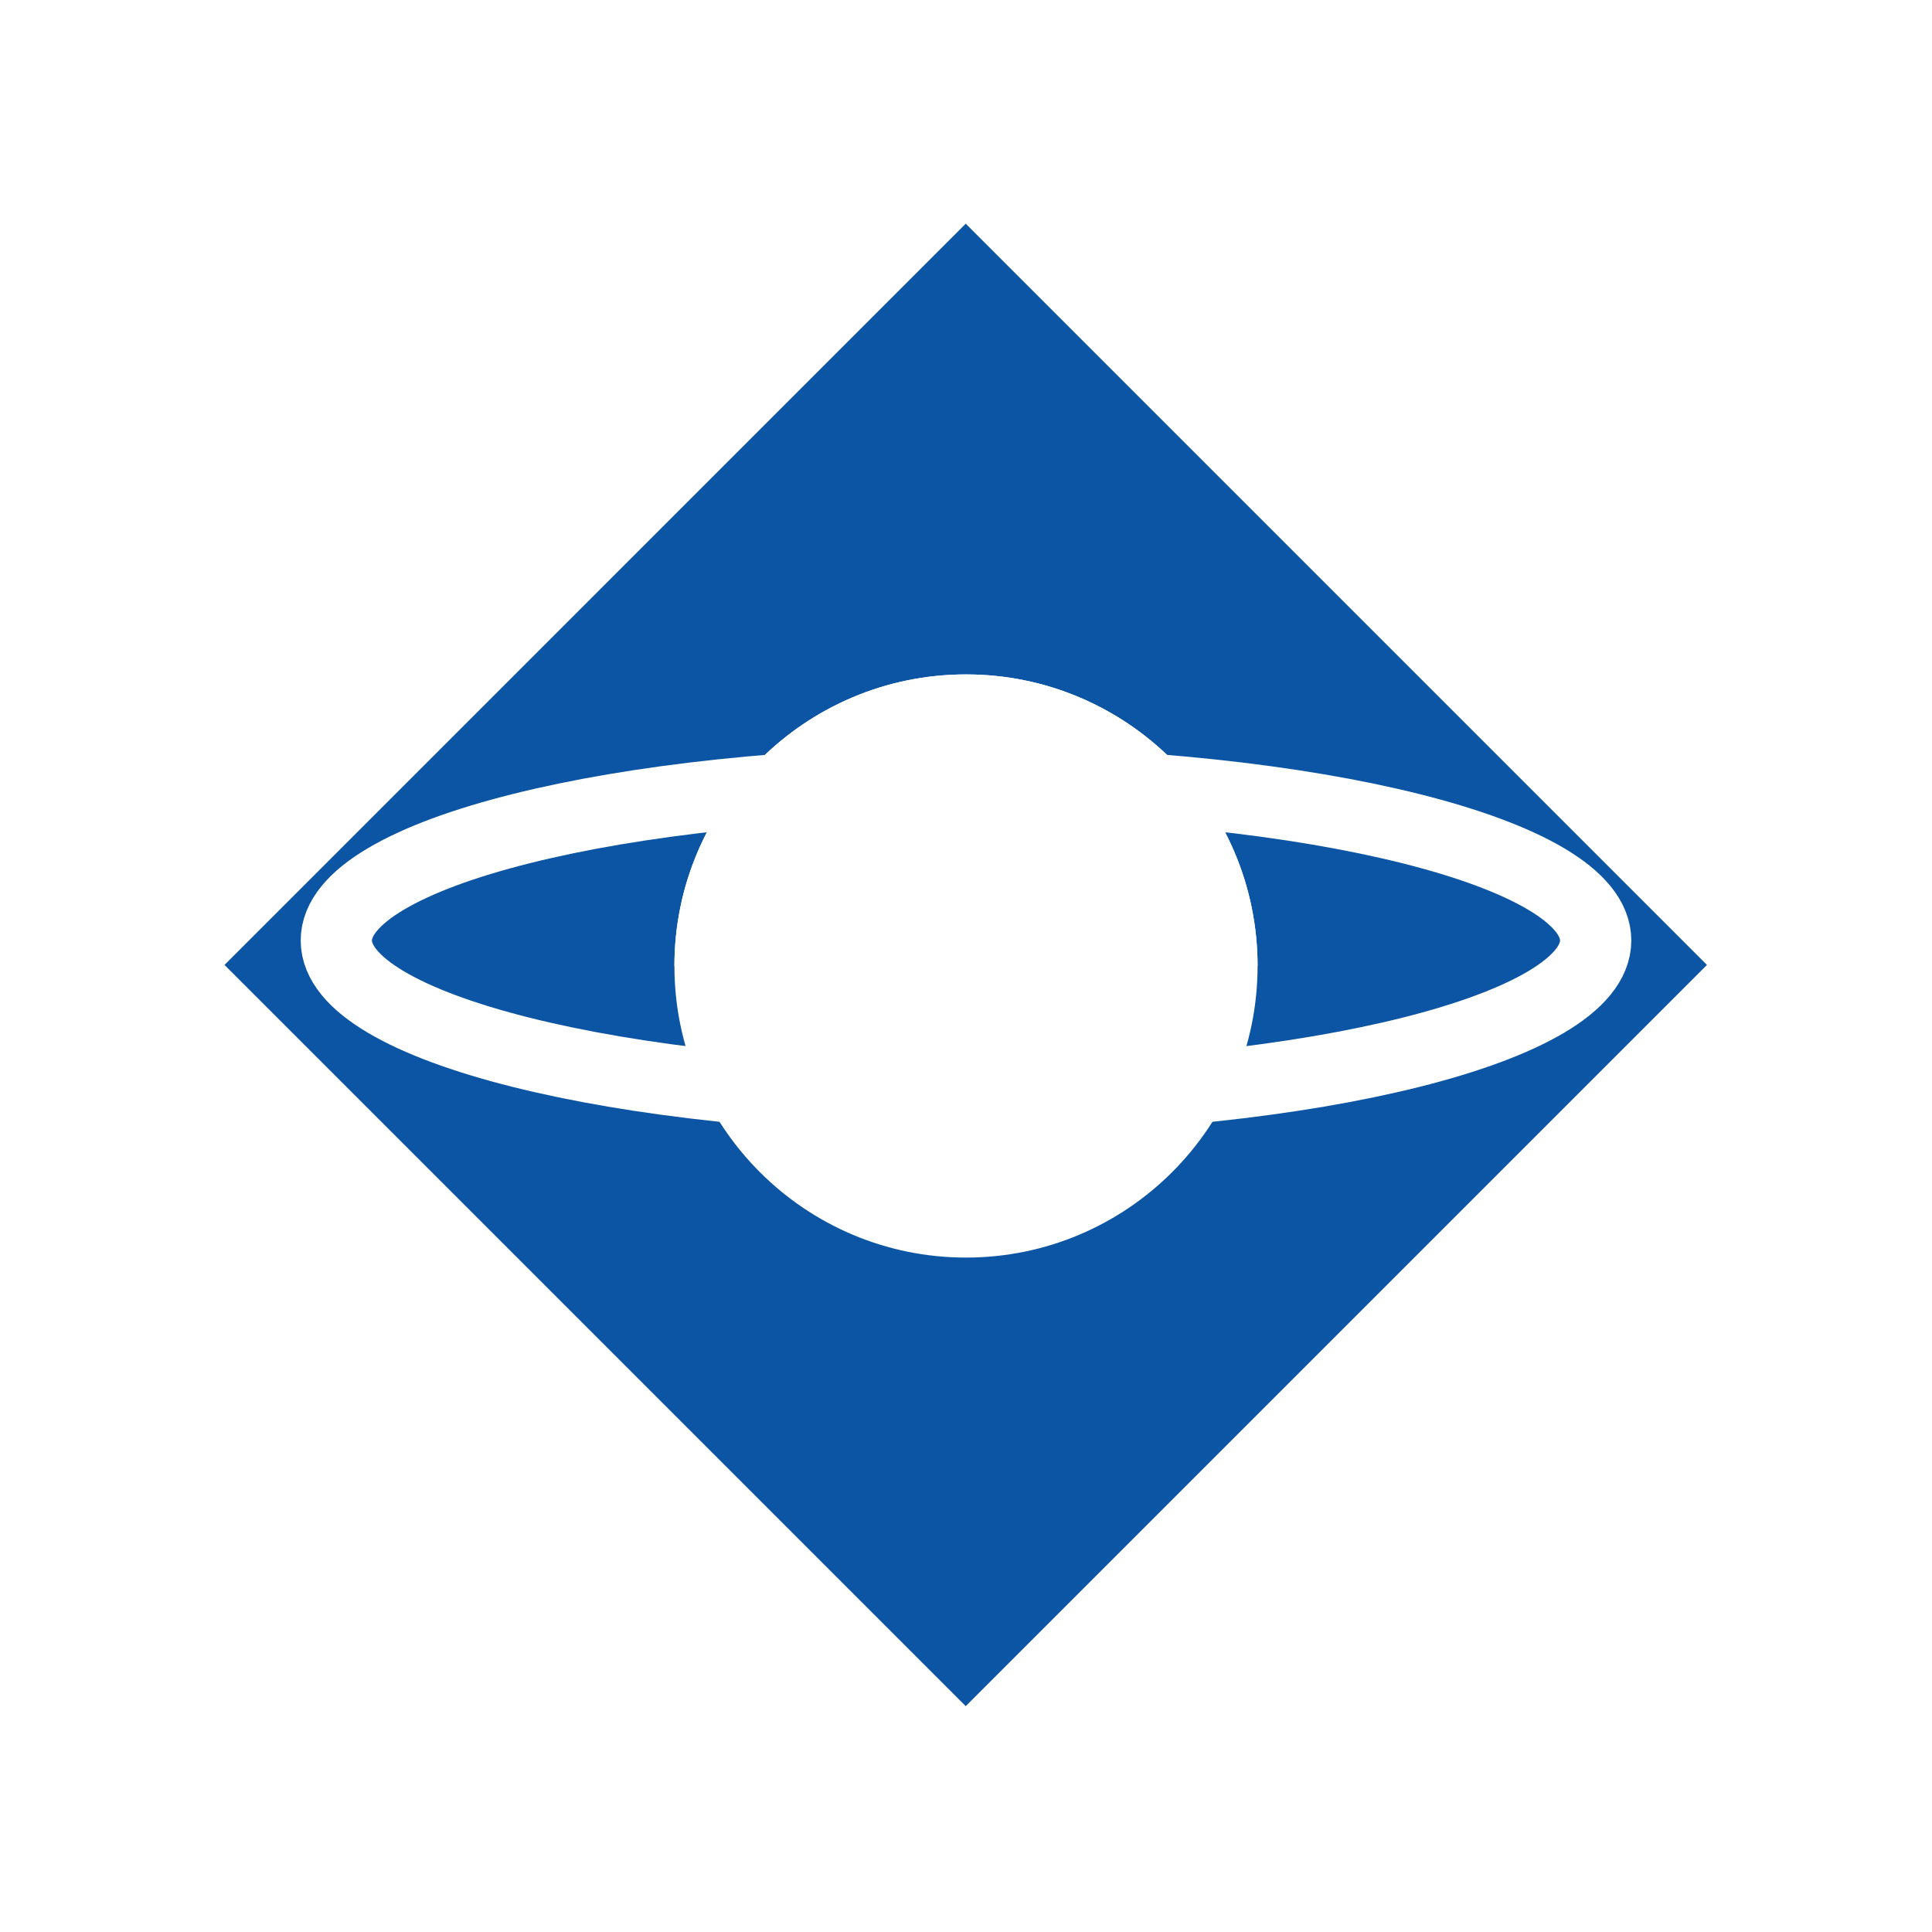
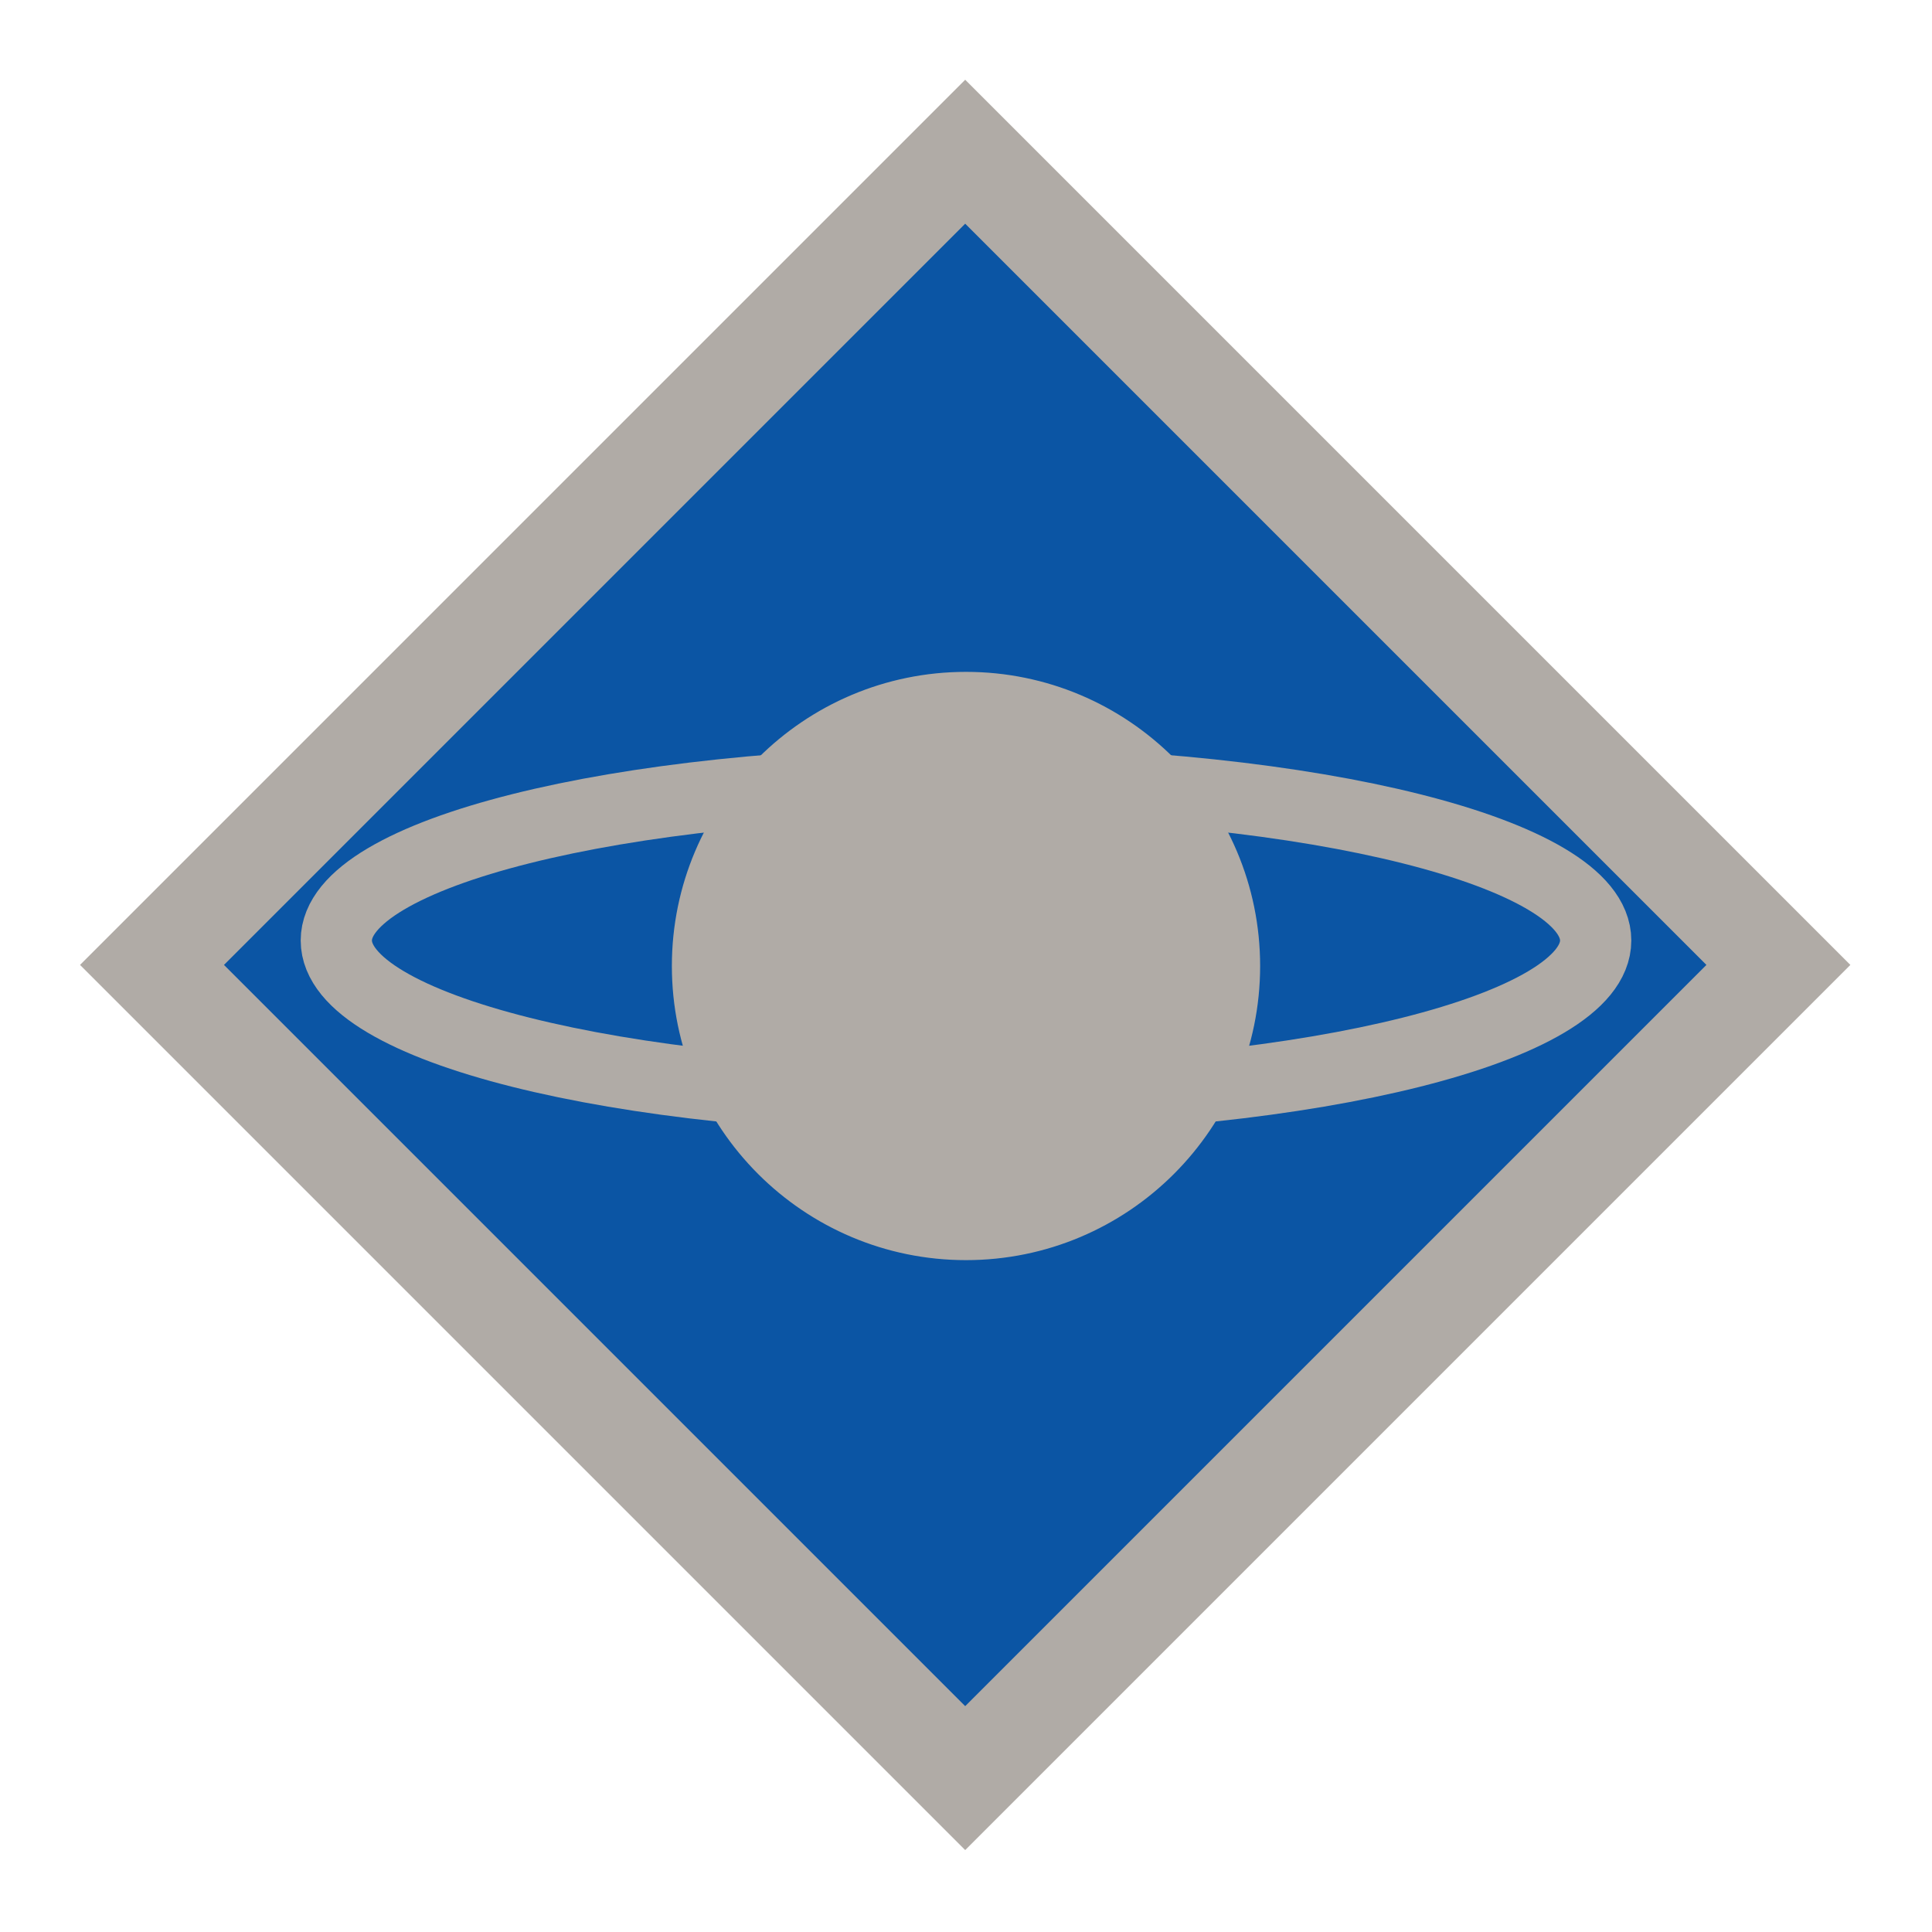
- <svg xmlns="http://www.w3.org/2000/svg" style="isolation:isolate" viewBox="1062.194 551.435 379.612 379.612" width="379.612" height="379.612">
-   <g id="planet">
-     <rect x="1139" y="628.241" width="226" height="226" transform="matrix(0.707,0.707,-0.707,0.707,890.839,-668.193)" fill="rgb(11,85,164)" vector-effect="non-scaling-stroke" stroke-width="20" stroke="rgb(255,255,255)" stroke-linejoin="miter" stroke-linecap="square" stroke-miterlimit="3" />
-     <path d=" M 1194.708 741.241 C 1194.708 709.62 1220.379 683.948 1252 683.948 C 1283.621 683.948 1309.292 709.62 1309.292 741.241 C 1309.292 772.861 1283.621 798.533 1252 798.533 C 1220.379 798.533 1194.708 772.861 1194.708 741.241 Z " fill="rgb(255,255,255)" />
-     <path d=" M 1128.276 736.227 C 1128.276 719.085 1183.715 705.168 1252 705.168 C 1320.285 705.168 1375.724 719.085 1375.724 736.227 C 1375.724 753.37 1320.285 767.287 1252 767.287 C 1183.715 767.287 1128.276 753.37 1128.276 736.227 Z " fill="none" vector-effect="non-scaling-stroke" stroke-width="14" stroke="rgb(255,255,255)" stroke-linejoin="miter" stroke-linecap="square" stroke-miterlimit="3" />
-     <path d=" M 1309.292 741.241 C 1309.292 709.62 1283.621 683.948 1252 683.948 C 1220.379 683.948 1194.708 709.62 1194.708 741.241 L 1309.292 741.241 Z " fill="rgb(255,255,255)" />
+ <svg xmlns="http://www.w3.org/2000/svg" style="isolation:isolate" viewBox="1092.769 58 265.731 265.731" width="265.731" height="265.731">
+   <g id="planet_blue">
+     <rect x="1146.534" y="111.765" width="158.202" height="158.202" transform="matrix(0.707,0.707,-0.707,0.707,493.942,-810.751)" fill="rgb(11,85,164)" vector-effect="non-scaling-stroke" stroke-width="14" stroke="rgb(176,171,166)" stroke-linejoin="miter" stroke-linecap="square" stroke-miterlimit="3" />
+     <path d=" M 1185.529 190.865 C 1185.529 168.731 1203.5 150.76 1225.635 150.76 C 1247.769 150.76 1265.74 168.731 1265.74 190.865 C 1265.74 213 1247.769 230.971 1225.635 230.971 C 1203.5 230.971 1185.529 213 1185.529 190.865 Z " fill="rgb(176,171,166)" vector-effect="non-scaling-stroke" stroke-width="0.7" stroke="rgb(176,171,166)" stroke-linejoin="miter" stroke-linecap="square" stroke-miterlimit="3" />
+     <path d=" M 1139.027 187.356 C 1139.027 175.356 1177.834 165.614 1225.635 165.614 C 1273.435 165.614 1312.242 175.356 1312.242 187.356 C 1312.242 199.356 1273.435 209.098 1225.635 209.098 C 1177.834 209.098 1139.027 199.356 1139.027 187.356 Z " fill="none" vector-effect="non-scaling-stroke" stroke-width="9.8" stroke="rgb(176,171,166)" stroke-linejoin="miter" stroke-linecap="square" stroke-miterlimit="3" />
+     <path d=" M 1265.74 190.865 C 1265.74 168.731 1247.769 150.76 1225.635 150.76 C 1203.5 150.76 1185.529 168.731 1185.529 190.865 L 1265.74 190.865 Z " fill="rgb(176,171,166)" />
  </g>
</svg>
